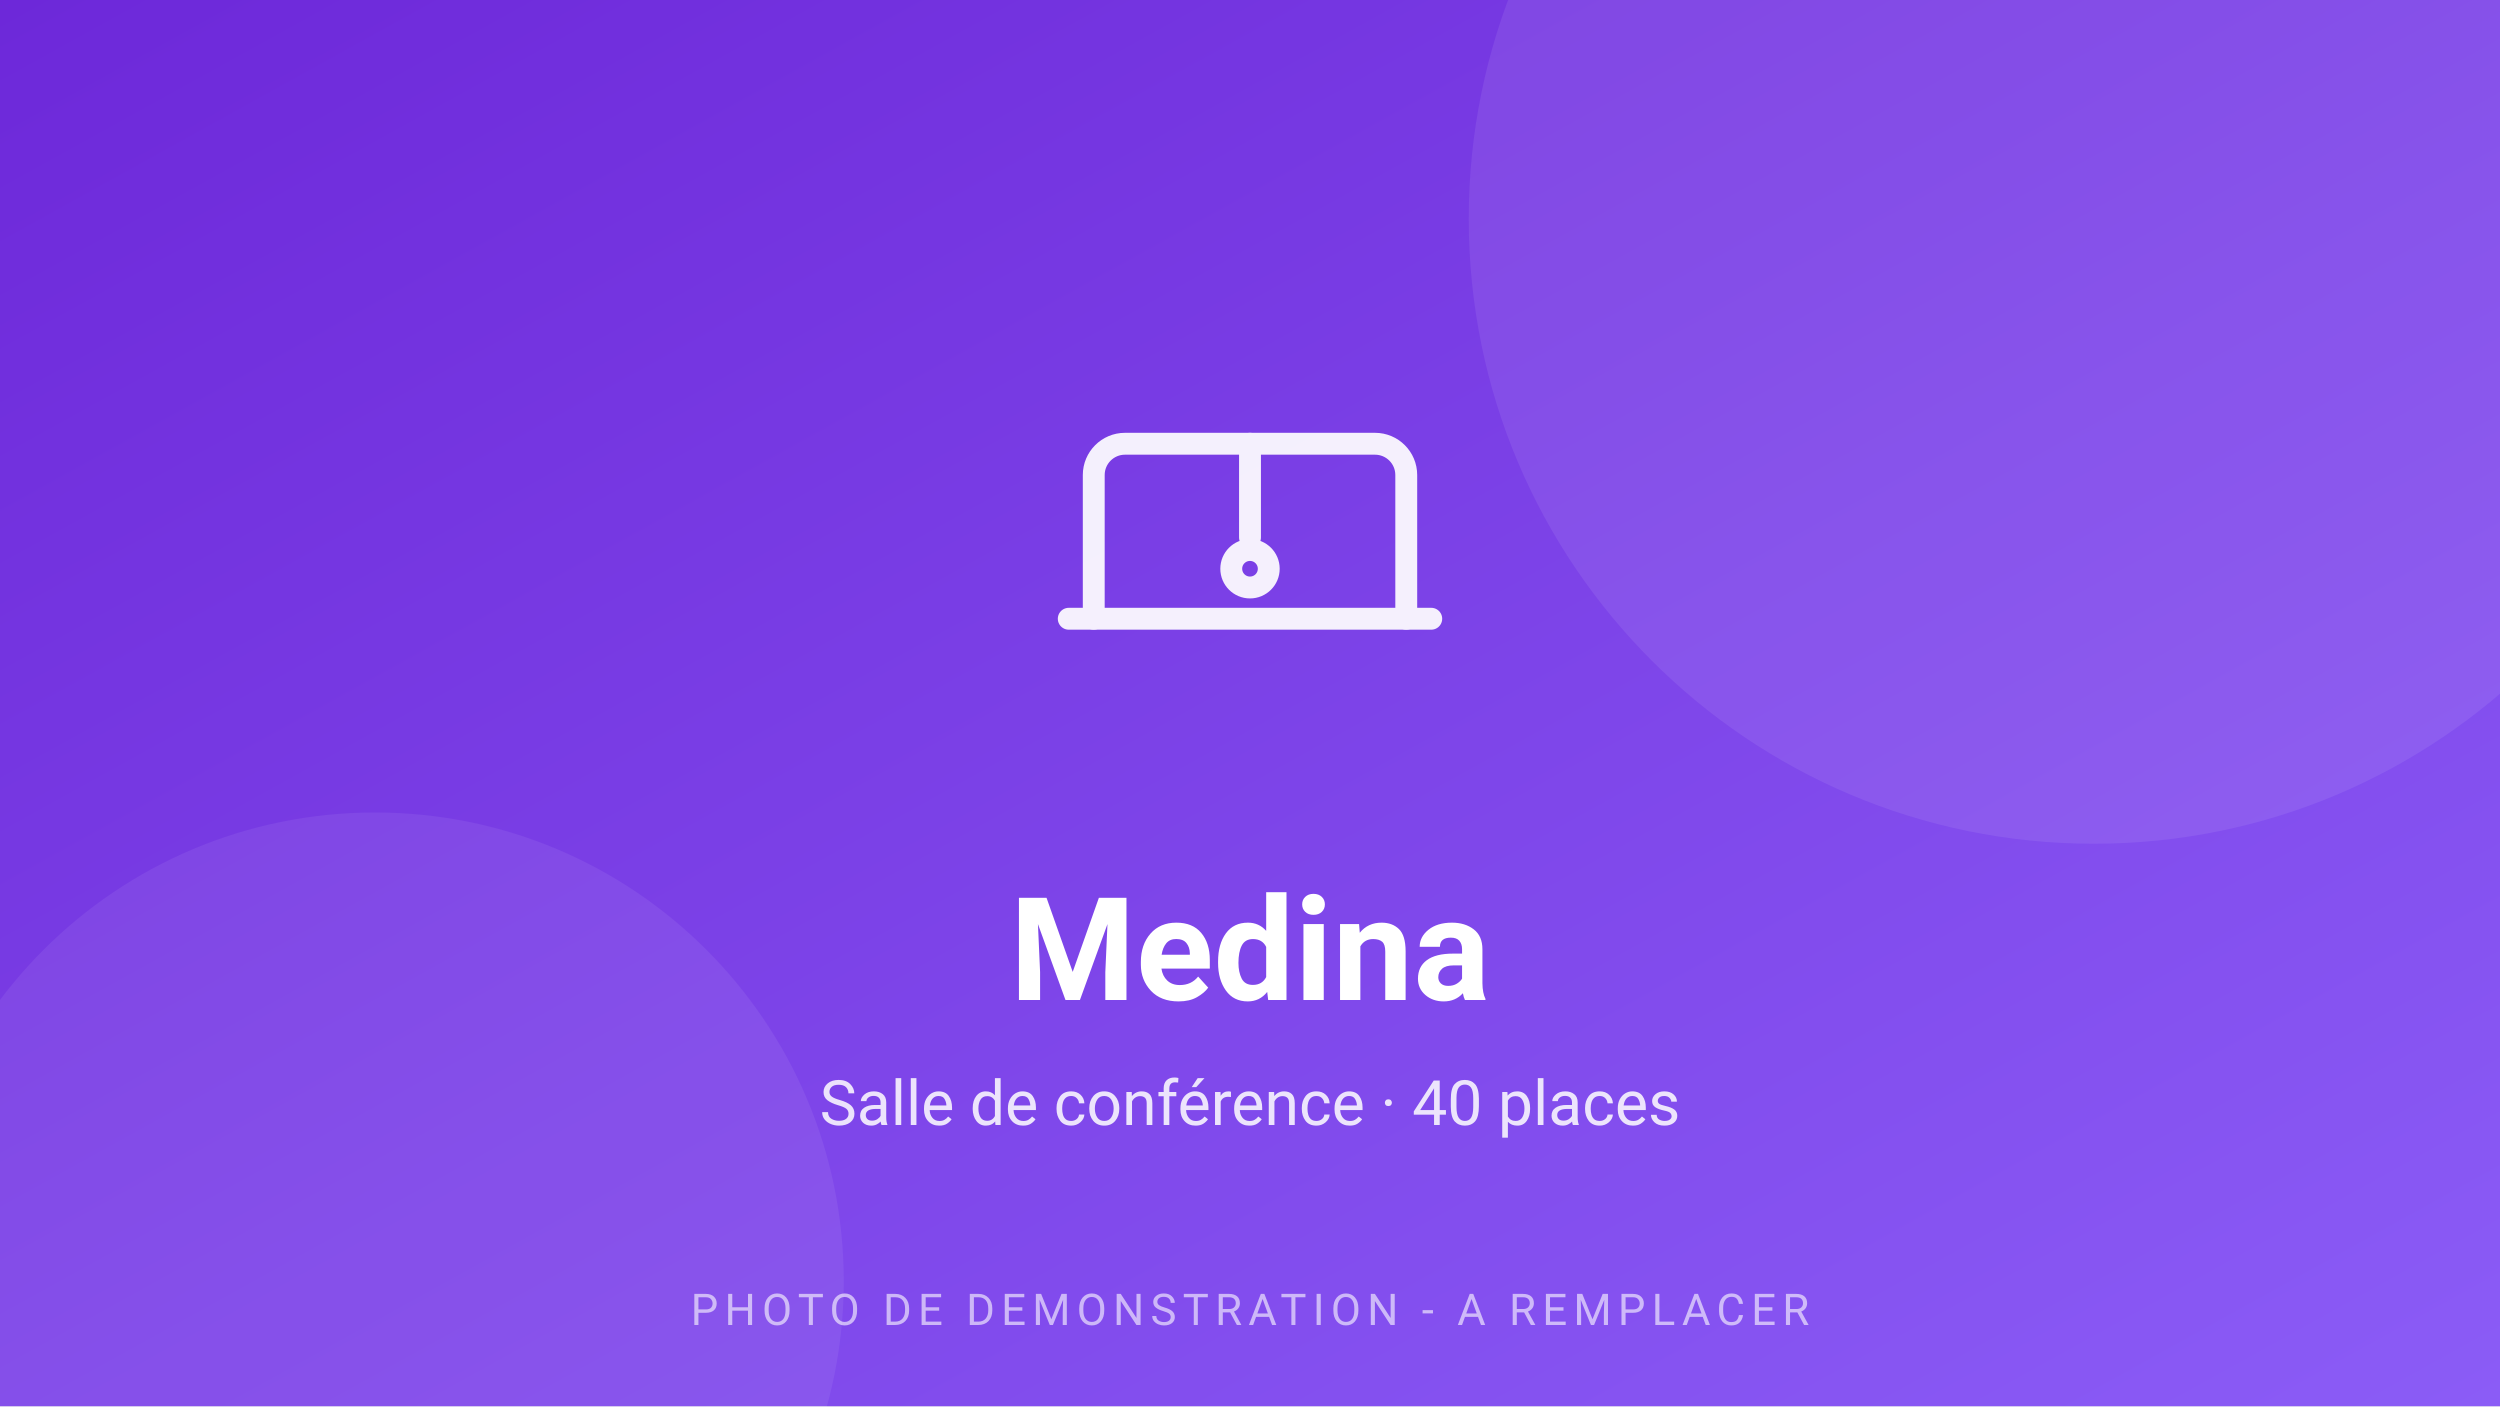
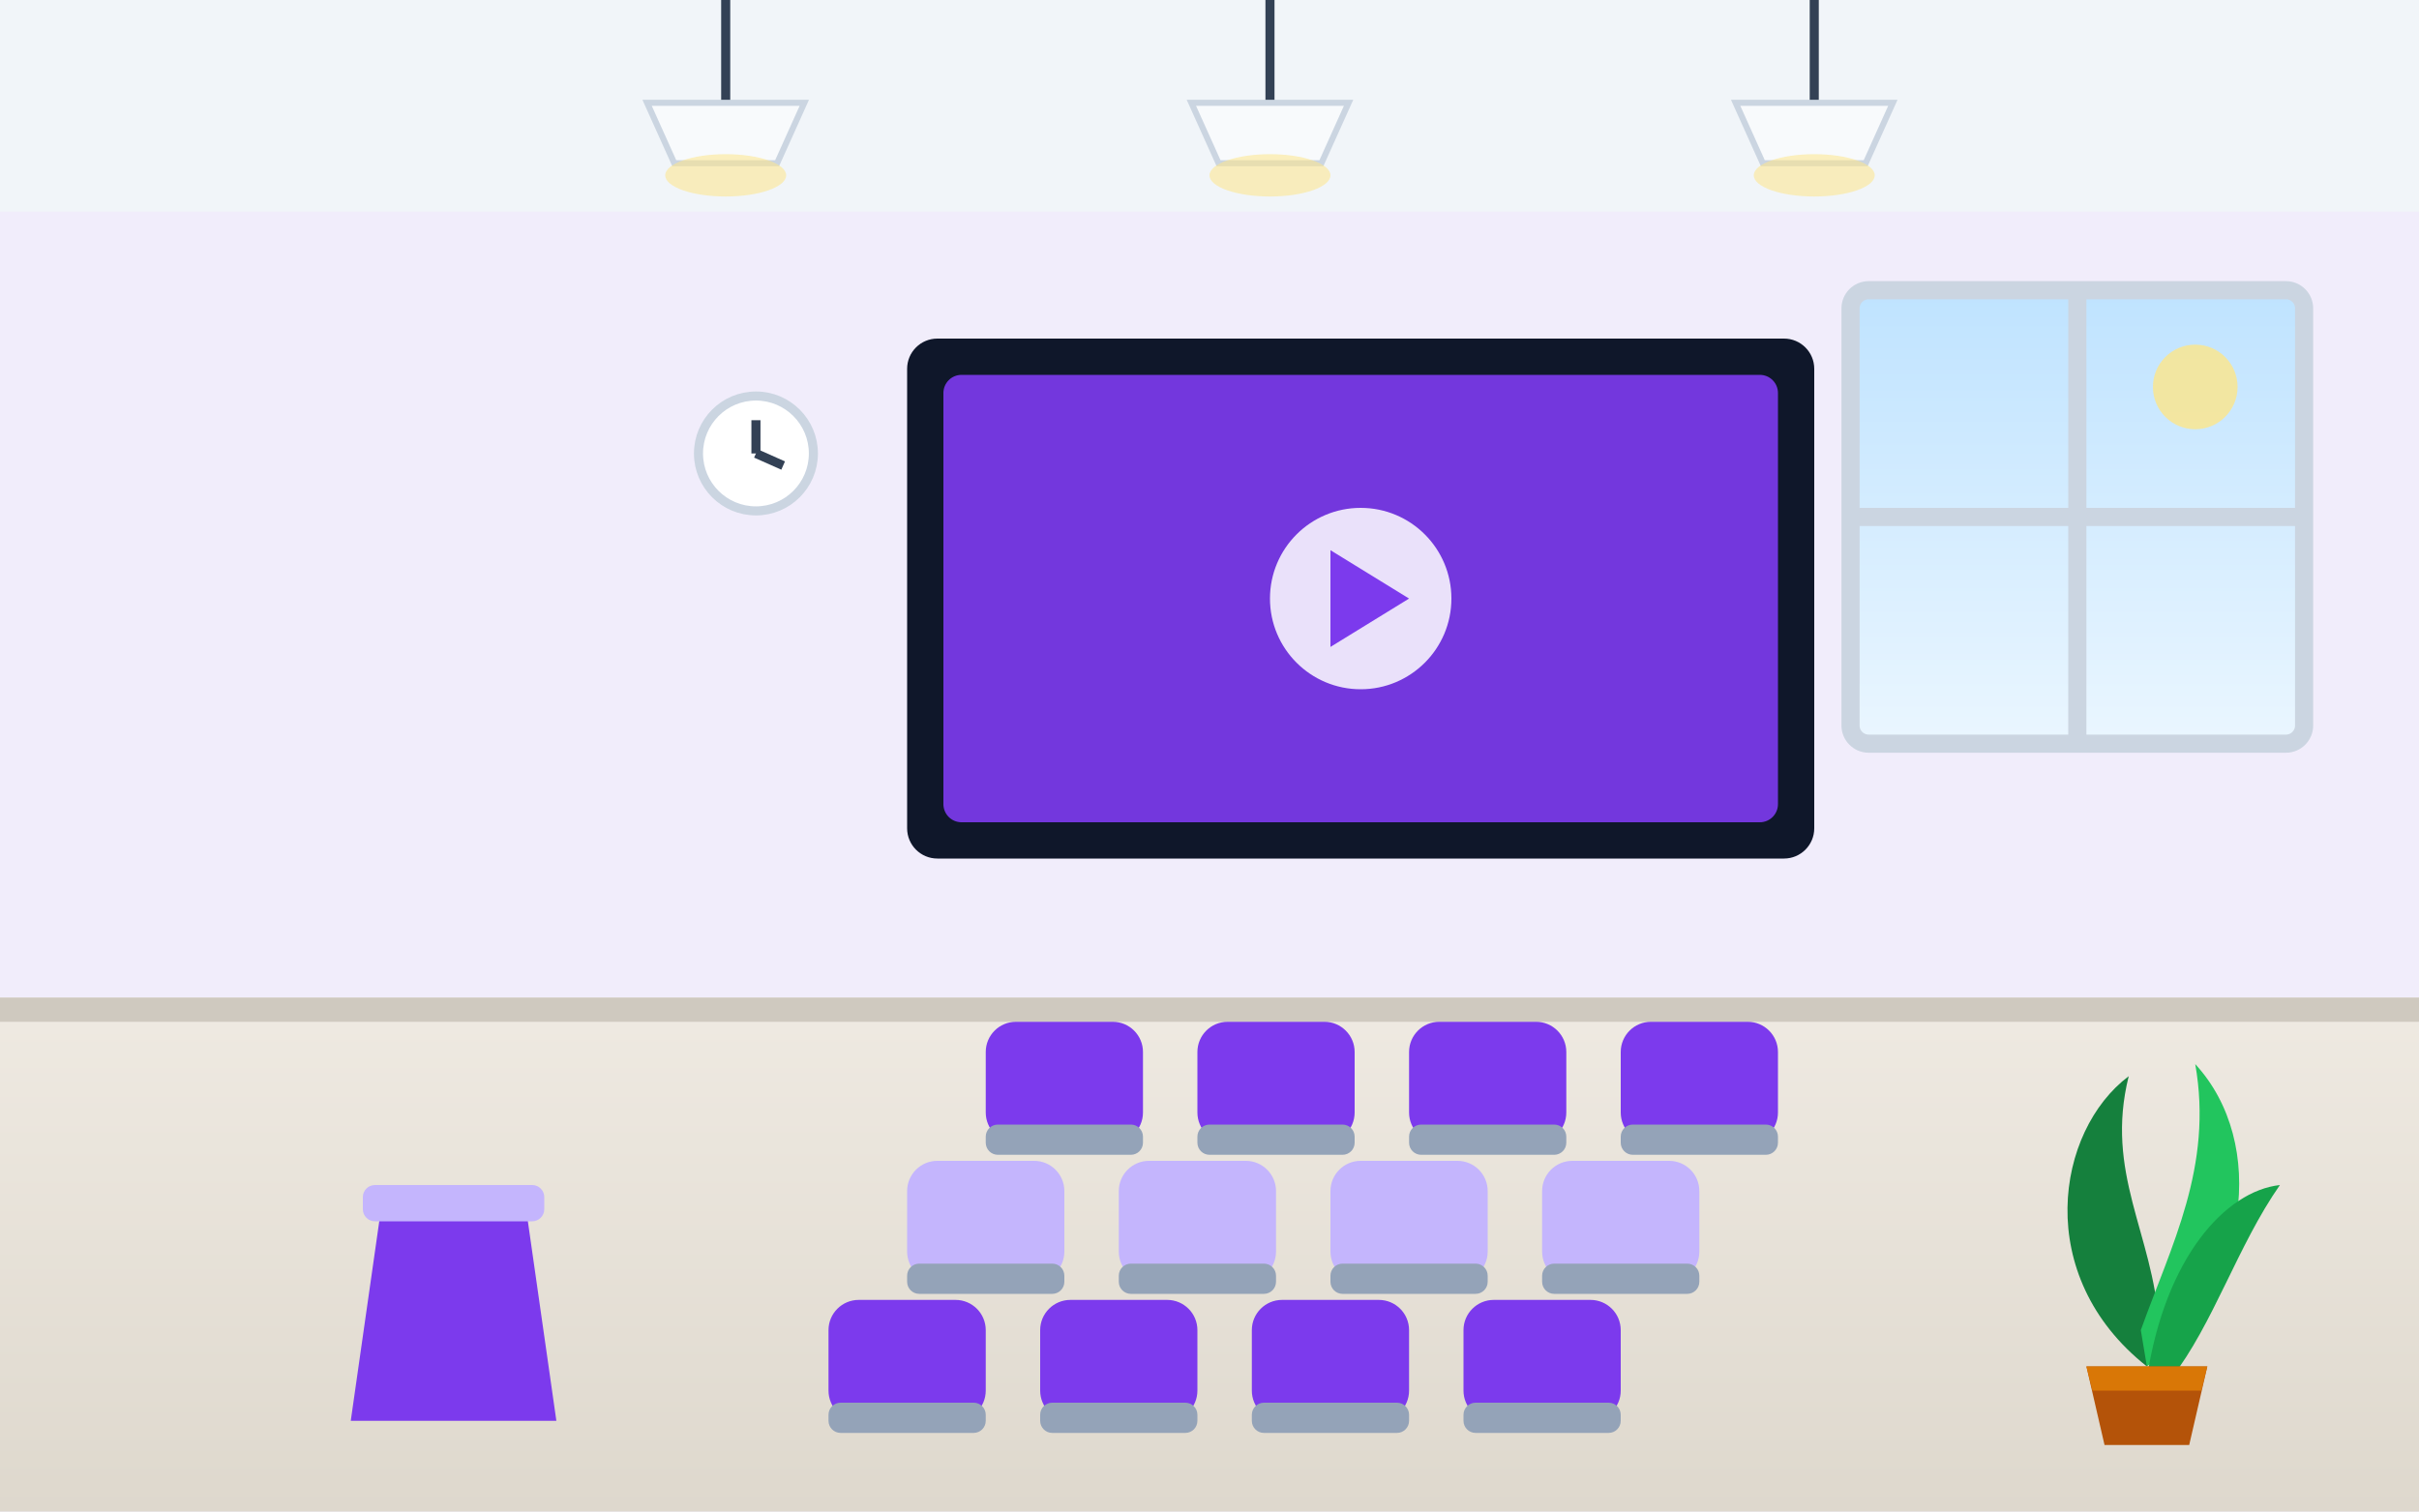
- <svg xmlns="http://www.w3.org/2000/svg" viewBox="0 0 800 450" font-family="Segoe UI, Roboto, Helvetica, Arial, sans-serif">
+ <svg xmlns="http://www.w3.org/2000/svg" viewBox="0 0 800 500">
  <defs>
-     <linearGradient id="g" x1="0" y1="0" x2="1" y2="1">
-       <stop offset="0" stop-color="#6d28d9" />
-       <stop offset="1" stop-color="#8b5cf6" />
+     <linearGradient id="win" x1="0" y1="0" x2="0" y2="1">
+       <stop offset="0" stop-color="#bfe3ff" />
+       <stop offset="1" stop-color="#eaf6ff" />
+     </linearGradient>
+     <linearGradient id="flr" x1="0" y1="0" x2="0" y2="1">
+       <stop offset="0" stop-color="#efeae2" />
+       <stop offset="1" stop-color="#ded8cd" />
    </linearGradient>
  </defs>
-   <rect width="800" height="450" fill="url(#g)" />
-   <circle cx="670" cy="70" r="200" fill="#ffffff" opacity="0.08" />
-   <circle cx="120" cy="410" r="150" fill="#ffffff" opacity="0.07" />
-   <g transform="translate(400 168)" fill="none" stroke="#ffffff" stroke-width="7" stroke-linecap="round" stroke-linejoin="round" opacity="0.92">
-     <path d="M-50 30 v-46 a10 10 0 0 1 10 -10 h80 a10 10 0 0 1 10 10 v46" />
-     <line x1="-58" y1="30" x2="58" y2="30" />
-     <line x1="0" y1="-26" x2="0" y2="4" />
-     <circle cx="0" cy="14" r="6" />
+   <rect width="800" height="500" fill="#f1edfb" />
+   <rect x="0" y="0" width="800" height="70" fill="#f1f5f9" />
+   <rect x="0" y="330" width="800" height="170" fill="url(#flr)" />
+   <rect x="0" y="330" width="800" height="8" fill="#cfc9bf" />
+   <line x1="240" y1="0" x2="240" y2="34" stroke="#334155" stroke-width="3" />
+   <path d="M214 34 H266 l-9 20 H223 Z" fill="#f8fafc" stroke="#cbd5e1" stroke-width="2" />
+   <ellipse cx="240" cy="58" rx="20" ry="7" fill="#fde68a" opacity=".55" />
+   <line x1="420" y1="0" x2="420" y2="34" stroke="#334155" stroke-width="3" />
+   <path d="M394 34 H446 l-9 20 H403 Z" fill="#f8fafc" stroke="#cbd5e1" stroke-width="2" />
+   <ellipse cx="420" cy="58" rx="20" ry="7" fill="#fde68a" opacity=".55" />
+   <line x1="600" y1="0" x2="600" y2="34" stroke="#334155" stroke-width="3" />
+   <path d="M574 34 H626 l-9 20 H583 Z" fill="#f8fafc" stroke="#cbd5e1" stroke-width="2" />
+   <ellipse cx="600" cy="58" rx="20" ry="7" fill="#fde68a" opacity=".55" />
+   <rect x="612" y="96" width="150" height="150" rx="6" fill="url(#win)" stroke="#cbd5e1" stroke-width="6" />
+   <line x1="687" y1="96" x2="687" y2="246" stroke="#cbd5e1" stroke-width="6" />
+   <line x1="612" y1="171" x2="762" y2="171" stroke="#cbd5e1" stroke-width="6" />
+   <circle cx="726" cy="128" r="14" fill="#fde68a" opacity=".8" />
+   <rect x="300" y="112" width="300" height="172" rx="10" fill="#0f172a" />
+   <rect x="312" y="124" width="276" height="148" rx="6" fill="#7c3aed" opacity=".92" />
+   <circle cx="450" cy="198" r="30" fill="#ffffff" opacity=".85" />
+   <path d="M440 182 l26 16 l-26 16 Z" fill="#7c3aed" />
+   <g transform="translate(250 150)">
+     <circle r="19" fill="#fff" stroke="#cbd5e1" stroke-width="3" />
+     <line x1="0" y1="0" x2="0" y2="-11" stroke="#334155" stroke-width="3" />
+     <line x1="0" y1="0" x2="9" y2="4" stroke="#334155" stroke-width="3" />
  </g>
-   <text x="400" y="320" text-anchor="middle" fill="#ffffff" font-size="46" font-weight="700">Medina</text>
-   <text x="400" y="360" text-anchor="middle" fill="#ffffff" font-size="20" opacity="0.85">Salle de conférence · 40 places</text>
-   <text x="400" y="424" text-anchor="middle" fill="#ffffff" font-size="14" opacity="0.6" letter-spacing="2">PHOTO DE DEMONSTRATION - A REMPLACER</text>
+   <g transform="translate(710 452)">
+     <path d="M0 0 C-38 -30 -30 -78 -6 -96 C-14 -64 2 -44 4 -14 Z" fill="#15803d" />
+     <path d="M0 0 C34 -26 40 -74 16 -100 C22 -66 8 -40 -2 -12 Z" fill="#22c55e" />
+     <path d="M0 4 C6 -36 26 -58 44 -60 C30 -40 22 -14 8 4 Z" fill="#16a34a" />
+     <path d="M-20 0 H20 l-6 26 H-14 Z" fill="#b45309" />
+     <path d="M-20 0 H20 l-2 8 H-18 Z" fill="#d97706" />
+   </g>
+   <g transform="translate(150 470)">
+     <path d="M-34 0 H34 l-10 -70 H-24 Z" fill="#7c3aed" />
+     <rect x="-30" y="-78" width="60" height="12" rx="4" fill="#c4b5fd" />
+   </g>
+   <g transform="translate(300 470)">
+     <rect x="-26" y="-40" width="52" height="40" rx="10" fill="#7c3aed" />
+     <rect x="-26" y="-6" width="52" height="10" rx="4" fill="#94a3b8" />
+   </g>
+   <g transform="translate(370 470)">
+     <rect x="-26" y="-40" width="52" height="40" rx="10" fill="#7c3aed" />
+     <rect x="-26" y="-6" width="52" height="10" rx="4" fill="#94a3b8" />
+   </g>
+   <g transform="translate(440 470)">
+     <rect x="-26" y="-40" width="52" height="40" rx="10" fill="#7c3aed" />
+     <rect x="-26" y="-6" width="52" height="10" rx="4" fill="#94a3b8" />
+   </g>
+   <g transform="translate(510 470)">
+     <rect x="-26" y="-40" width="52" height="40" rx="10" fill="#7c3aed" />
+     <rect x="-26" y="-6" width="52" height="10" rx="4" fill="#94a3b8" />
+   </g>
+   <g transform="translate(326 424)">
+     <rect x="-26" y="-40" width="52" height="40" rx="10" fill="#c4b5fd" />
+     <rect x="-26" y="-6" width="52" height="10" rx="4" fill="#94a3b8" />
+   </g>
+   <g transform="translate(396 424)">
+     <rect x="-26" y="-40" width="52" height="40" rx="10" fill="#c4b5fd" />
+     <rect x="-26" y="-6" width="52" height="10" rx="4" fill="#94a3b8" />
+   </g>
+   <g transform="translate(466 424)">
+     <rect x="-26" y="-40" width="52" height="40" rx="10" fill="#c4b5fd" />
+     <rect x="-26" y="-6" width="52" height="10" rx="4" fill="#94a3b8" />
+   </g>
+   <g transform="translate(536 424)">
+     <rect x="-26" y="-40" width="52" height="40" rx="10" fill="#c4b5fd" />
+     <rect x="-26" y="-6" width="52" height="10" rx="4" fill="#94a3b8" />
+   </g>
+   <g transform="translate(352 378)">
+     <rect x="-26" y="-40" width="52" height="40" rx="10" fill="#7c3aed" />
+     <rect x="-26" y="-6" width="52" height="10" rx="4" fill="#94a3b8" />
+   </g>
+   <g transform="translate(422 378)">
+     <rect x="-26" y="-40" width="52" height="40" rx="10" fill="#7c3aed" />
+     <rect x="-26" y="-6" width="52" height="10" rx="4" fill="#94a3b8" />
+   </g>
+   <g transform="translate(492 378)">
+     <rect x="-26" y="-40" width="52" height="40" rx="10" fill="#7c3aed" />
+     <rect x="-26" y="-6" width="52" height="10" rx="4" fill="#94a3b8" />
+   </g>
+   <g transform="translate(562 378)">
+     <rect x="-26" y="-40" width="52" height="40" rx="10" fill="#7c3aed" />
+     <rect x="-26" y="-6" width="52" height="10" rx="4" fill="#94a3b8" />
+   </g>
</svg>
